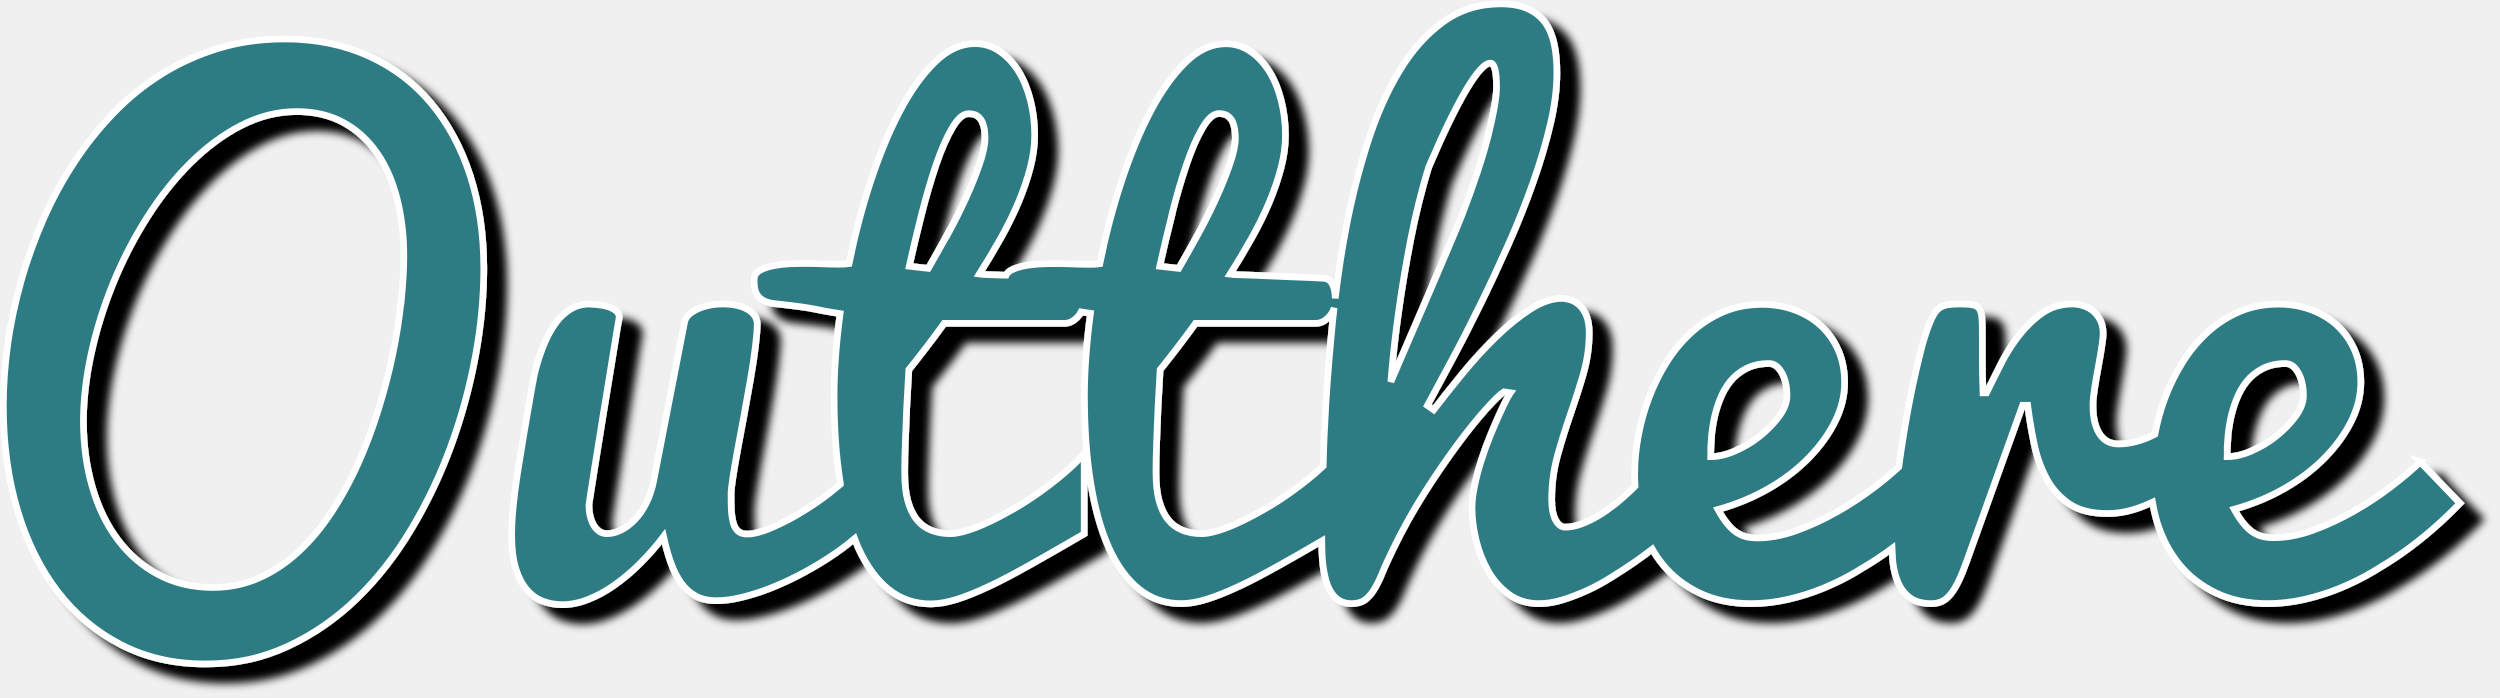
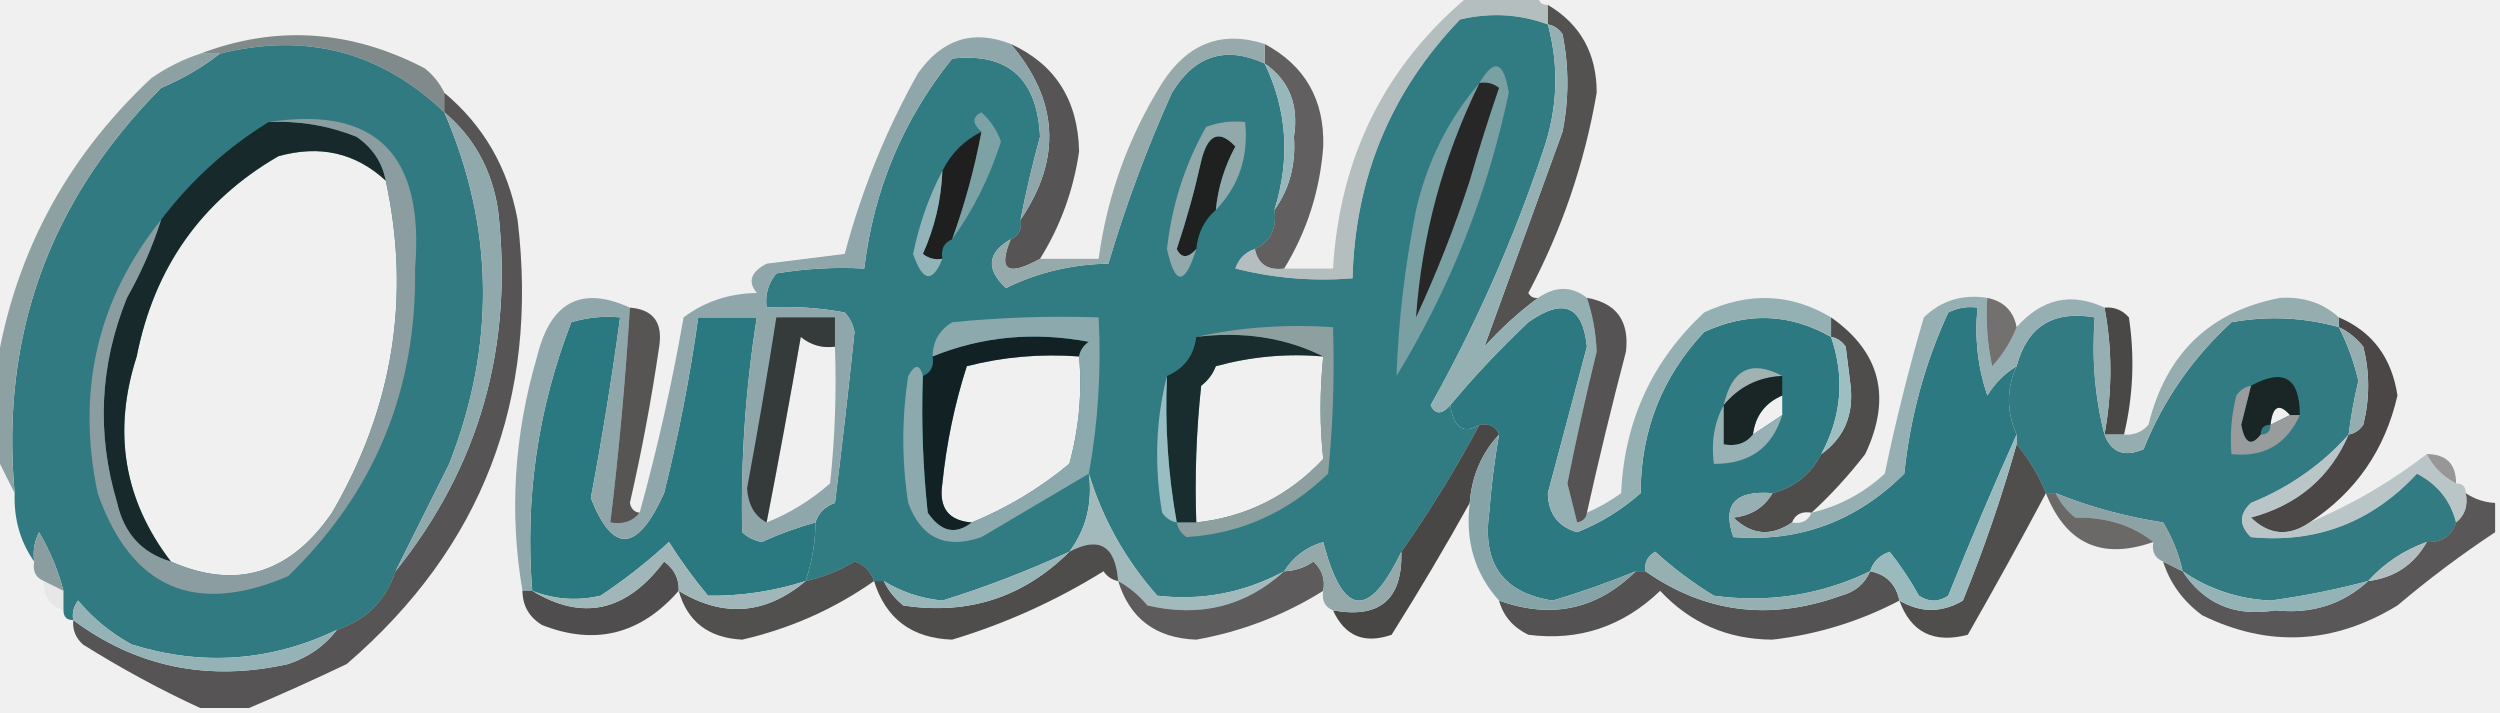
- <svg xmlns="http://www.w3.org/2000/svg" id="Laag_1" data-name="Laag 1" viewBox="0 0 187.33 52.24">
-   <defs>
-     <style>
-       .cls-1 {
-         fill: none;
-       }
- 
-       .cls-2 {
-         filter: url(#drop-shadow-8);
-       }
- 
-       .cls-2, .cls-3 {
-         fill: #2f7b83;
-         stroke: #fff;
-         stroke-width: .5px;
-       }
- 
-       .cls-3 {
-         filter: url(#drop-shadow-7);
-         stroke-miterlimit: 10;
-       }
-     </style>
-     <filter id="drop-shadow-7" filterUnits="userSpaceOnUse">
-       <feOffset dx="1.5" dy="1.2" />
-       <feGaussianBlur result="blur" stdDeviation=".3" />
-       <feFlood flood-color="#000" flood-opacity="1" />
-       <feComposite in2="blur" operator="in" />
-       <feComposite in="SourceGraphic" />
-     </filter>
-     <filter id="drop-shadow-8" filterUnits="userSpaceOnUse">
-       <feOffset dx="1.5" dy="1.2" />
-       <feGaussianBlur result="blur-2" stdDeviation=".3" />
-       <feFlood flood-color="#000" flood-opacity="1" />
-       <feComposite in2="blur-2" operator="in" />
-       <feComposite in="SourceGraphic" />
-     </filter>
-   </defs>
-   <path class="cls-1" d="m170.56,32.69c.57-.45,1.05-.95,1.44-1.48s.59-1.05.59-1.55c0-.7-.13-1.28-.39-1.73s-.57-.68-.95-.68c-.67,0-1.25.12-1.72.38s-.88.57-1.2.97-.58.85-.77,1.36-.34,1.02-.45,1.54-.17,1.02-.2,1.5-.05.9-.05,1.24c.56,0,1.18-.14,1.84-.43s1.28-.66,1.85-1.11Z" />
-   <path class="cls-3" d="m32.3,7.73c-1.27-1.52-2.84-2.7-4.69-3.54s-3.95-1.27-6.29-1.27c-1.75,0-3.39.23-4.91.69s-2.95,1.1-4.27,1.92-2.53,1.8-3.62,2.93-2.08,2.37-2.96,3.71-1.66,2.77-2.32,4.28-1.22,3.05-1.66,4.62-.78,3.14-1,4.72-.33,3.12-.33,4.62c0,2.83.35,5.43,1.05,7.79s1.71,4.41,3.02,6.12,2.9,3.04,4.77,4,3.96,1.43,6.29,1.43,4.28-.44,6.18-1.32,3.62-2.07,5.17-3.57,2.91-3.24,4.1-5.23,2.18-4.07,2.98-6.27,1.4-4.43,1.82-6.7.62-4.46.62-6.55c0-2.53-.34-4.85-1.02-6.95s-1.66-3.91-2.93-5.43Zm-2.25,14.89c-.13,1.26-.34,2.57-.62,3.93s-.64,2.73-1.07,4.12-.93,2.73-1.51,4.03-1.24,2.51-1.98,3.64-1.56,2.12-2.46,2.96-1.89,1.51-2.96,1.99-2.24.73-3.49.73c-1.52,0-2.87-.32-4.07-.95s-2.21-1.5-3.05-2.61-1.48-2.43-1.92-3.95-.67-3.17-.67-4.93c0-1.62.2-3.33.59-5.11s.94-3.53,1.64-5.25,1.55-3.36,2.53-4.91,2.07-2.92,3.26-4.1,2.45-2.12,3.8-2.81,2.73-1.04,4.17-1.04c1.34,0,2.52.28,3.53.84s1.84,1.33,2.51,2.31,1.16,2.12,1.49,3.45.49,2.73.49,4.23c0,1.03-.07,2.18-.2,3.43Z" />
-   <path class="cls-2" d="m181.38,34.59c-.61.59-1.35,1.22-2.23,1.89s-1.8,1.28-2.79,1.84-2,1.03-3.04,1.41-2.03.56-2.96.56c-.3,0-.57-.03-.83-.09s-.5-.17-.74-.33-.46-.38-.69-.66-.46-.63-.69-1.05c1.36-.38,2.62-.9,3.79-1.57s2.17-1.44,3.01-2.3,1.5-1.77,1.98-2.74.71-1.94.71-2.91c0-.89-.16-1.7-.47-2.41s-.75-1.33-1.3-1.84-1.21-.9-1.96-1.18-1.56-.42-2.44-.42c-1.08,0-2.06.19-2.94.57s-1.68.9-2.39,1.55-1.33,1.4-1.86,2.25-.97,1.75-1.32,2.68c-.33.88-.57,1.78-.75,2.7-.18.09-.36.18-.55.26-.75.31-1.48.47-2.18.47-.25,0-.49-.05-.71-.14s-.43-.25-.61-.48-.32-.53-.43-.9-.16-.84-.16-1.41c0-.33.04-.74.12-1.23s.16-1,.26-1.52.18-1.02.26-1.5.12-.85.12-1.11c0-.34-.06-.65-.19-.93s-.29-.5-.5-.69-.46-.33-.74-.43-.57-.15-.87-.15c-.86,0-1.62.23-2.27.69s-1.24,1.03-1.76,1.7-.97,1.39-1.36,2.17-.74,1.47-1.05,2.1h-.26c-.03-.8-.05-1.61-.05-2.43v-2.1c0-.48-.01-.87-.04-1.15s-.09-.5-.2-.64-.28-.24-.5-.28-.54-.06-.95-.06c-.36,0-.66.02-.9.06s-.45.12-.61.23-.31.28-.43.48-.25.48-.38.82c-.2.52-.41,1.17-.61,1.97s-.41,1.67-.61,2.62-.39,1.96-.57,3.01c-.17,1.02-.33,2.03-.46,3.02-.53.48-1.11.98-1.81,1.51-.88.66-1.8,1.28-2.79,1.84s-2,1.03-3.04,1.41-2.03.56-2.96.56c-.3,0-.57-.03-.83-.09s-.5-.17-.74-.33-.46-.38-.69-.66-.46-.63-.69-1.05c1.36-.38,2.62-.9,3.79-1.57s2.17-1.44,3.01-2.3,1.5-1.77,1.98-2.74.71-1.94.71-2.91c0-.89-.16-1.7-.47-2.41s-.75-1.33-1.3-1.84-1.21-.9-1.96-1.18-1.56-.42-2.44-.42c-1.08,0-2.06.19-2.94.57s-1.68.9-2.39,1.55-1.33,1.4-1.86,2.25-.97,1.75-1.32,2.68-.61,1.89-.79,2.87-.26,1.9-.26,2.78c0,.31.01.61.03.91-.13.12-.25.26-.38.38-.36.34-.74.68-1.15,1s-.82.61-1.24.86-.84.45-1.27.61-.82.23-1.2.23c-.3,0-.54-.19-.73-.56s-.28-.88-.28-1.5c0-1.14.14-2.23.43-3.28s.61-2.07.96-3.08.68-2.02.97-3.02.45-2.04.45-3.11c0-.53-.07-.96-.21-1.3s-.32-.6-.53-.79-.43-.32-.67-.39-.45-.11-.63-.11c-.75,0-1.55.28-2.4.83s-1.71,1.25-2.57,2.09-1.69,1.74-2.48,2.71-1.52,1.88-2.16,2.72l-.47-.33c.53-.98,1.14-2.12,1.84-3.42s1.4-2.68,2.12-4.14,1.42-2.97,2.11-4.52,1.3-3.09,1.84-4.61.97-2.98,1.3-4.38.49-2.69.49-3.84c0-.78-.06-1.49-.19-2.12s-.35-1.18-.67-1.63-.75-.8-1.29-1.05-1.23-.38-2.07-.38c-1.62,0-3.06.45-4.31,1.36s-2.34,2.13-3.27,3.67-1.72,3.32-2.37,5.34-1.19,4.15-1.62,6.38c-.34,1.75-.6,3.53-.82,5.32,0-.41-.07-.76-.2-1.04-.14-.3-.37-.45-.68-.47-.27-.02-.6-.03-1.01-.05s-.84-.03-1.31-.05-.95-.04-1.45-.06-.96-.04-1.39-.06-.81-.03-1.14-.04-.56-.02-.7-.04c.56-.89,1.1-1.79,1.61-2.7s.95-1.8,1.32-2.68.67-1.75.89-2.6.33-1.66.33-2.43c0-.91-.11-1.78-.32-2.61s-.51-1.57-.9-2.19-.86-1.12-1.42-1.5-1.17-.56-1.84-.56c-1.05,0-2.05.46-3,1.39s-1.83,2.16-2.64,3.7-1.53,3.3-2.18,5.27-1.18,4.02-1.61,6.13c-.16.03-.44.04-.86.04s-.88-.02-1.41-.04-1.07-.02-1.64-.01-1.09.05-1.57.13-.87.2-1.17.36c-.18.1-.3.22-.37.37-.05,0-.11,0-.17,0-.43-.02-.81-.03-1.14-.04s-.56-.02-.7-.04c.56-.89,1.1-1.79,1.61-2.7s.95-1.8,1.32-2.68.67-1.75.89-2.6.33-1.66.33-2.43c0-.91-.11-1.78-.32-2.61s-.51-1.57-.9-2.19-.86-1.12-1.42-1.5-1.17-.56-1.84-.56c-1.05,0-2.05.46-3,1.39s-1.83,2.16-2.64,3.7-1.53,3.3-2.18,5.27-1.18,4.02-1.61,6.13c-.16.03-.44.04-.86.04s-.88-.02-1.41-.04-1.07-.02-1.64-.01-1.09.05-1.57.13-.87.2-1.17.36-.46.4-.46.71c0,.14,0,.31.02.5s.07.38.16.56.24.34.45.47.49.22.87.27c.84.09,1.49.17,1.93.23s.81.12,1.1.18.56.11.82.16.62.11,1.09.18c-.14,1.05-.25,2.1-.33,3.16s-.12,2.06-.12,3c0,2.41.15,4.57.46,6.49,0,.04.02.08.02.13-.25.21-.52.43-.8.65-.52.41-1.07.79-1.65,1.16s-1.14.7-1.7.98-1.08.52-1.57.69-.91.26-1.25.26c-.31,0-.55-.07-.71-.22s-.29-.36-.36-.63-.12-.59-.14-.96-.02-.77-.02-1.21c0-.23.05-.65.14-1.25s.21-1.3.36-2.1.31-1.66.48-2.58.33-1.82.48-2.68.27-1.66.36-2.39.14-1.3.14-1.72-.23-.8-.7-1.08-1.1-.42-1.9-.42c-.7,0-1.33.13-1.89.39s-.87.57-.95.95l-2.32,11.91c-.12.62-.31,1.18-.56,1.68s-.54.91-.86,1.24-.66.59-1.02.77-.71.27-1.05.27c-.23,0-.44-.06-.61-.19s-.31-.29-.42-.49-.19-.43-.25-.69-.08-.53-.08-.81c0-.02.04-.26.11-.73s.17-1.09.29-1.85.27-1.64.42-2.61.32-1.98.49-3.01.34-2.05.5-3.07.32-1.94.46-2.77c0-.27-.18-.49-.54-.67s-.95-.29-1.78-.32c-.5.02-.95.15-1.35.4s-.75.57-1.04.96-.55.83-.77,1.31-.4.96-.55,1.43-.27.9-.35,1.3-.14.71-.18.95c-.42,2.39-.78,4.52-1.07,6.38s-.43,3.39-.43,4.59c0,.98.1,1.81.3,2.47s.48,1.2.83,1.61.75.7,1.21.87.94.26,1.45.26c.62,0,1.27-.13,1.93-.39s1.32-.61,1.97-1.07,1.29-.99,1.91-1.61,1.22-1.29,1.78-2.03c.16.72.34,1.37.55,1.96s.47,1.09.77,1.51.67.75,1.09.98.93.35,1.52.35,1.23-.08,1.92-.25,1.38-.38,2.09-.66,1.4-.59,2.1-.95,1.35-.73,1.97-1.12,1.18-.78,1.69-1.17c.22-.17.43-.34.62-.5.09.24.18.48.28.7.61,1.35,1.37,2.39,2.27,3.11s1.95,1.08,3.14,1.08c.58,0,1.22-.11,1.93-.33s1.52-.55,2.44-.98,1.96-.98,3.13-1.64,2.51-1.42,4.01-2.3v-6c-.47.52-.99,1.02-1.57,1.51s-1.18.96-1.82,1.41-1.27.86-1.92,1.23-1.27.7-1.85.97-1.12.49-1.62.64-.9.23-1.23.23c-.53,0-1.01-.08-1.44-.25s-.79-.43-1.09-.8-.52-.84-.68-1.42-.23-1.29-.23-2.13c0-.33,0-.69.01-1.08s.02-.8.04-1.22.03-.85.05-1.28.03-.85.05-1.25c.05-.94.1-1.89.16-2.86.39-.48.82-1.03,1.28-1.63s.92-1.21,1.37-1.84h9c.38,0,.72-.17,1.03-.52.09-.1.17-.22.23-.34.2.03.43.07.7.11-.14,1.05-.25,2.1-.33,3.16s-.12,2.06-.12,3c0,2.41.15,4.57.46,6.49s.76,3.56,1.37,4.91,1.37,2.39,2.27,3.11,1.95,1.08,3.14,1.08c.58,0,1.22-.11,1.93-.33s1.52-.55,2.44-.98,1.96-.98,3.13-1.64c.91-.51,1.93-1.09,3.04-1.74,0,.47.02.93.05,1.38.05.62.15,1.18.3,1.68s.38.89.68,1.18.7.45,1.22.45c.39,0,.71-.09.96-.26s.48-.43.69-.76.43-.77.64-1.29.5-1.14.84-1.84c.69-1.42,1.46-2.8,2.31-4.14s1.68-2.54,2.47-3.61,1.51-1.96,2.14-2.66,1.08-1.14,1.35-1.31l.49.07s-.15.22-.3.52-.34.68-.55,1.15-.44,1-.68,1.59-.46,1.2-.66,1.83-.36,1.25-.49,1.86-.2,1.18-.2,1.68c0,.75.1,1.55.3,2.39s.51,1.62.91,2.33.93,1.3,1.56,1.76,1.38.69,2.24.69c.56,0,1.15-.09,1.77-.28s1.23-.43,1.85-.71,1.23-.62,1.84-1,1.18-.75,1.7-1.11c.49-.34.93-.67,1.34-.98.23.4.49.79.78,1.14.73.9,1.65,1.61,2.75,2.14s2.39.8,3.86.8c.94,0,1.86-.11,2.78-.32s1.8-.49,2.65-.84,1.66-.75,2.44-1.21,1.5-.91,2.17-1.38c.18-.13.36-.27.54-.4.02.36.02.72.06,1.07.07.59.21,1.11.42,1.57s.51.83.9,1.1.91.41,1.55.41c.28,0,.54-.05.77-.15s.45-.28.66-.53.4-.57.6-.97.4-.9.62-1.51l4.2-11.7h.38c.12.98.29,1.96.49,2.92s.52,1.83.94,2.6.99,1.4,1.71,1.88,1.66.71,2.84.71c.66,0,1.3-.1,1.93-.29.5-.15.97-.34,1.44-.56.09.52.21,1.04.36,1.54.37,1.18.92,2.22,1.65,3.12s1.65,1.61,2.75,2.14,2.39.8,3.86.8c.94,0,1.86-.11,2.78-.32s1.8-.49,2.65-.84,1.66-.75,2.44-1.21,1.5-.91,2.17-1.38c1.55-1.09,3.01-2.35,4.38-3.77l-3.02-3.14Zm-110.36-17.07c-.51.93-1,1.79-1.46,2.59-.25-.03-.49-.06-.73-.08s-.47-.05-.7-.08c.28-1.27.59-2.57.93-3.91s.7-2.57,1.08-3.69.78-2.04,1.2-2.75.82-1.08,1.23-1.08c.3,0,.53.06.69.19s.29.28.36.47.13.39.15.6.04.4.04.57c0,.5-.13,1.14-.4,1.92s-.6,1.62-1.01,2.52-.86,1.81-1.37,2.74Zm16.8-1.49c.34-1.34.7-2.57,1.08-3.69s.78-2.04,1.2-2.75.82-1.08,1.23-1.08c.3,0,.53.06.69.19s.29.28.36.47.13.39.15.6.04.4.04.57c0,.5-.13,1.14-.4,1.92s-.6,1.62-1.01,2.52-.86,1.81-1.37,2.74-1,1.79-1.46,2.59c-.25-.03-.49-.06-.73-.08s-.47-.05-.7-.08c.28-1.27.59-2.57.93-3.91Zm8.86,20.89c-.63.45-1.27.86-1.92,1.23s-1.27.7-1.85.97-1.12.49-1.62.64-.9.23-1.23.23c-.53,0-1.01-.08-1.44-.25s-.79-.43-1.09-.8-.52-.84-.68-1.42-.23-1.29-.23-2.13c0-.33,0-.69.01-1.08s.02-.8.04-1.22.03-.85.05-1.28.03-.85.05-1.25c.05-.94.1-1.89.16-2.86.39-.48.82-1.03,1.28-1.63s.92-1.21,1.37-1.84h9c.38,0,.72-.17,1.03-.52.17-.18.29-.4.36-.64-.02.22-.06.44-.08.67-.23,2.28-.41,4.45-.54,6.52-.1,1.68-.17,3.22-.2,4.66-.21.19-.42.39-.64.58-.58.49-1.18.96-1.82,1.41Zm8.92-11.52c-.5,1.16-.96,2.23-1.38,3.21.14-1.78.34-3.6.61-5.46.11-.8.24-1.64.39-2.52s.31-1.78.49-2.7.38-1.83.61-2.75.47-1.81.74-2.67c1.08-2.53,2.02-4.46,2.81-5.79s1.4-1.99,1.8-1.99c.31,0,.47.59.47,1.78,0,.78-.21,1.99-.62,3.63s-1.08,3.66-2,6.05c-.28.7-.64,1.56-1.07,2.57s-.89,2.08-1.37,3.21-.98,2.28-1.48,3.43Zm22.62,7.59c.03-.48.1-.98.2-1.5s.25-1.03.45-1.54.45-.96.77-1.36.72-.72,1.2-.97,1.05-.38,1.72-.38c.38,0,.69.23.95.68s.39,1.03.39,1.73c0,.5-.2,1.02-.59,1.55s-.87,1.02-1.44,1.48-1.19.82-1.85,1.11-1.28.43-1.84.43c0-.34.02-.76.05-1.24Zm38.7,0c.03-.48.1-.98.2-1.5s.25-1.03.45-1.54.45-.96.77-1.36.72-.72,1.2-.97,1.05-.38,1.72-.38c.38,0,.69.23.95.68s.39,1.03.39,1.73c0,.5-.2,1.02-.59,1.55s-.87,1.02-1.44,1.48-1.19.82-1.85,1.11-1.28.43-1.84.43c0-.34.02-.76.05-1.24Z" />
+ <svg xmlns="http://www.w3.org/2000/svg" version="1.1" width="256px" height="73px" style="shape-rendering:geometricPrecision; text-rendering:geometricPrecision; image-rendering:optimizeQuality; fill-rule:evenodd; clip-rule:evenodd">
+   <g>
+     <path style="opacity:1" fill="#317b83" d="M 158.5,2.5 C 159.672,6.838 159.505,11.171 158,15.5C 154.974,24.55 151.14,33.217 146.5,41.5C 146.97,42.463 147.637,42.463 148.5,41.5C 148.877,43.824 149.877,44.491 151.5,43.5C 149.081,48.009 146.414,52.342 143.5,56.5C 140.146,63.486 137.479,63.153 135.5,55.5C 133.739,56.035 132.406,57.035 131.5,58.5C 127.417,60.696 123.084,61.529 118.5,61C 115.223,57.272 112.89,53.105 111.5,48.5C 111.893,51.513 111.226,54.18 109.5,56.5C 105.278,58.444 100.945,60.11 96.5,61.5C 94.307,61.281 92.307,60.615 90.5,59.5C 90.167,59.5 89.833,59.5 89.5,59.5C 89.189,58.522 88.522,57.855 87.5,57.5C 85.925,58.456 84.258,59.123 82.5,59.5C 83.179,57.412 83.512,55.412 83.5,53.5C 83.811,52.522 84.478,51.855 85.5,51.5C 86.229,45.66 86.896,39.826 87.5,34C 87.355,33.228 87.022,32.561 86.5,32C 83.854,31.503 81.187,31.336 78.5,31.5C 78.33,30.178 78.663,29.011 79.5,28C 82.482,27.502 85.482,27.335 88.5,27.5C 89.461,19.442 92.461,12.275 97.5,6C 103.206,5.362 106.206,8.029 106.5,14C 105.725,16.822 105.058,19.656 104.5,22.5C 104.672,23.492 104.338,24.158 103.5,24.5C 101.102,25.882 100.935,27.549 103,29.5C 106.267,27.899 109.767,27.066 113.5,27C 115.265,21.04 117.432,15.207 120,9.5C 122.342,5.67 125.508,4.67 129.5,6.5C 131.806,11.281 132.139,16.282 130.5,21.5C 130.771,23.38 130.104,24.713 128.5,25.5C 127.522,25.811 126.855,26.478 126.5,27.5C 130.445,28.491 134.445,28.824 138.5,28.5C 138.763,18.202 142.429,9.369 149.5,2C 152.592,1.264 155.592,1.431 158.5,2.5 Z M 110.5,36.5 C 110.823,40.226 110.489,43.893 109.5,47.5C 106.438,50.028 103.104,52.028 99.5,53.5C 97.11,53.315 96.11,51.982 96.5,49.5C 96.919,45.389 97.752,41.389 99,37.5C 102.73,36.54 106.563,36.206 110.5,36.5 Z M 135.5,36.5 C 135.132,40.122 135.132,43.622 135.5,47C 131.954,50.773 127.62,52.94 122.5,53.5C 122.334,48.822 122.501,44.155 123,39.5C 123.692,38.975 124.192,38.308 124.5,37.5C 128.107,36.511 131.774,36.177 135.5,36.5 Z" />
+   </g>
+   <g>
+     <path style="opacity:0.693" fill="#100c0b" d="M 158.5,0.5 C 161.84,2.482 163.507,5.482 163.5,9.5C 162.258,16.726 159.925,23.56 156.5,30C 156.728,30.399 157.062,30.565 157.5,30.5C 155.563,31.931 153.73,33.598 152,35.5C 154.629,28.289 157.296,20.956 160,13.5C 160.667,10.167 160.667,6.833 160,3.5C 159.617,2.944 159.117,2.611 158.5,2.5C 158.5,1.833 158.5,1.167 158.5,0.5 Z" />
+   </g>
+   <g>
+     <path style="opacity:0.984" fill="#7f8889" d="M 45.5,9.5 C 45.5,10.167 45.5,10.833 45.5,11.5C 38.983,5.287 31.316,3.287 22.5,5.5C 21.833,5.5 21.167,5.5 20.5,5.5C 28.26,2.544 35.926,3.044 43.5,7C 44.38,7.708 45.047,8.542 45.5,9.5 Z" />
+   </g>
+   <g>
+     <path style="opacity:1" fill="#317a82" d="M 45.5,11.5 C 50.605,23.304 50.771,35.304 46,47.5C 44.14,51.22 42.307,54.886 40.5,58.5C 39.5,61.5 37.5,63.5 34.5,64.5C 27.71,67.738 20.71,68.238 13.5,66C 11.391,64.859 9.558,63.359 8,61.5C 7.536,62.094 7.369,62.761 7.5,63.5C 6.833,63.5 6.5,63.167 6.5,62.5C 6.5,61.833 6.5,61.167 6.5,60.5C 5.955,58.407 5.122,56.407 4,54.5C 3.517,55.448 3.351,56.448 3.5,57.5C 2.076,55.486 1.41,53.152 1.5,50.5C 0.044,34.37 5.044,20.536 16.5,9C 18.727,8.059 20.727,6.892 22.5,5.5C 31.316,3.287 38.983,5.287 45.5,11.5 Z M 39.5,18.5 C 42.089,30.427 40.255,41.76 34,52.5C 29.681,58.773 24.181,60.439 17.5,57.5C 12.677,51.207 11.511,44.207 14,36.5C 15.797,27.392 20.631,20.558 28.5,16C 32.741,14.812 36.408,15.645 39.5,18.5 Z" />
+   </g>
+   <g>
+     <path style="opacity:0.668" fill="#0b0808" d="M 103.5,4.5 C 108.056,6.583 110.389,10.25 110.5,15.5C 109.926,19.477 108.592,23.144 106.5,26.5C 103.163,28.354 102.163,27.687 103.5,24.5C 104.338,24.158 104.672,23.492 104.5,22.5C 108.736,16.28 108.403,10.28 103.5,4.5 Z" />
+   </g>
+   <g>
+     <path style="opacity:0.654" fill="#161313" d="M 129.5,4.5 C 133.637,6.716 135.637,10.216 135.5,15C 135.164,19.521 133.83,23.688 131.5,27.5C 129.821,27.715 128.821,27.048 128.5,25.5C 130.104,24.713 130.771,23.38 130.5,21.5C 132.033,19.366 132.7,16.866 132.5,14C 133.012,10.737 132.012,8.237 129.5,6.5C 129.5,5.833 129.5,5.167 129.5,4.5 Z" />
+   </g>
+   <g>
+     <path style="opacity:0.643" fill="#93a2a4" d="M 150.5,-0.5 C 152.833,-0.5 155.167,-0.5 157.5,-0.5C 157.5,0.167 157.833,0.5 158.5,0.5C 158.5,1.167 158.5,1.833 158.5,2.5C 155.592,1.431 152.592,1.264 149.5,2C 142.429,9.369 138.763,18.202 138.5,28.5C 134.445,28.824 130.445,28.491 126.5,27.5C 126.855,26.478 127.522,25.811 128.5,25.5C 128.821,27.048 129.821,27.715 131.5,27.5C 133.167,27.5 134.833,27.5 136.5,27.5C 137.2,15.998 141.867,6.664 150.5,-0.5 Z" />
+   </g>
+   <g>
+     <path style="opacity:1" fill="#8da1a3" d="M 20.5,5.5 C 21.167,5.5 21.833,5.5 22.5,5.5C 20.727,6.892 18.727,8.059 16.5,9C 5.044,20.536 0.044,34.37 1.5,50.5C 0.833,49.167 0.167,47.833 -0.5,46.5C -0.5,43.833 -0.5,41.167 -0.5,38.5C 1.24,26.522 6.573,16.356 15.5,8C 17.078,6.905 18.745,6.072 20.5,5.5 Z" />
+   </g>
+   <g>
+     <path style="opacity:1" fill="#97b7bb" d="M 129.5,6.5 C 132.012,8.237 133.012,10.737 132.5,14C 132.7,16.866 132.033,19.366 130.5,21.5C 132.139,16.282 131.806,11.281 129.5,6.5 Z" />
+   </g>
+   <g>
+     <path style="opacity:0.712" fill="#0c0807" d="M 27.5,12.5 C 30.607,12.351 33.607,12.851 36.5,14C 38.141,15.129 39.141,16.629 39.5,18.5C 36.408,15.645 32.741,14.812 28.5,16C 20.631,20.558 15.797,27.392 14,36.5C 11.511,44.207 12.677,51.207 17.5,57.5C 14.548,56.641 12.715,54.641 12,51.5C 9.877,44.393 10.21,37.393 13,30.5C 14.454,27.929 15.62,25.262 16.5,22.5C 19.558,18.475 23.224,15.142 27.5,12.5 Z" />
+   </g>
+   <g>
+     <path style="opacity:0.939" fill="#1e1918" d="M 100.5,13.5 C 99.8,17.237 98.8,20.904 97.5,24.5C 96.662,24.842 96.328,25.508 96.5,26.5C 95.761,26.631 95.094,26.464 94.5,26C 95.713,23.314 96.38,20.48 96.5,17.5C 97.393,15.703 98.726,14.37 100.5,13.5 Z" />
+   </g>
+   <g>
+     <path style="opacity:0.904" fill="#1c1716" d="M 124.5,21.5 C 123.326,22.514 122.66,23.847 122.5,25.5C 121.637,26.463 120.97,26.463 120.5,25.5C 121.488,22.55 122.321,19.55 123,16.5C 123.669,13.733 124.836,13.233 126.5,15C 125.391,17.047 124.724,19.213 124.5,21.5 Z" />
+   </g>
+   <g>
+     <path style="opacity:0.672" fill="#0c0909" d="M 45.5,9.5 C 49.52,12.863 52.02,17.196 53,22.5C 55.206,40.898 49.373,56.065 35.5,68C 32.107,69.62 28.773,71.12 25.5,72.5C 23.833,72.5 22.167,72.5 20.5,72.5C 16.434,70.631 12.434,68.464 8.5,66C 7.748,65.329 7.414,64.496 7.5,63.5C 13.986,68.32 21.32,69.82 29.5,68C 31.584,67.303 33.251,66.136 34.5,64.5C 37.5,63.5 39.5,61.5 40.5,58.5C 49.107,47.755 52.607,35.422 51,21.5C 50.371,17.393 48.538,14.06 45.5,11.5C 45.5,10.833 45.5,10.167 45.5,9.5 Z" />
+   </g>
+   <g>
+     <path style="opacity:0.749" fill="#96afb2" d="M 97.5,24.5 C 98.8,20.904 99.8,17.237 100.5,13.5C 99.537,12.636 99.537,11.97 100.5,11.5C 101.415,12.328 102.081,13.328 102.5,14.5C 101.314,18.205 99.648,21.538 97.5,24.5 Z" />
+   </g>
+   <g>
+     <path style="opacity:1" fill="#92b4b8" d="M 96.5,17.5 C 96.38,20.48 95.713,23.314 94.5,26C 95.094,26.464 95.761,26.631 96.5,26.5C 95.482,29.028 94.482,28.861 93.5,26C 94.134,22.922 95.134,20.089 96.5,17.5 Z" />
+   </g>
+   <g>
+     <path style="opacity:0.725" fill="#97adaf" d="M 151.5,8.5 C 152.992,5.926 153.992,6.26 154.5,9.5C 152.319,19.856 148.486,29.522 143,38.5C 143.199,32.857 143.866,27.19 145,21.5C 146.143,16.547 148.31,12.214 151.5,8.5 Z" />
+   </g>
+   <g>
+     <path style="opacity:0.831" fill="#140e0d" d="M 151.5,8.5 C 152.239,8.369 152.906,8.536 153.5,9C 152.421,12.15 151.421,15.316 150.5,18.5C 148.991,23.175 147.158,27.841 145,32.5C 145.599,24.106 147.766,16.106 151.5,8.5 Z" />
+   </g>
+   <g>
+     <path style="opacity:1" fill="#92a9ac" d="M 124.5,21.5 C 124.724,19.213 125.391,17.047 126.5,15C 124.836,13.233 123.669,13.733 123,16.5C 122.321,19.55 121.488,22.55 120.5,25.5C 120.97,26.463 121.637,26.463 122.5,25.5C 121.321,29.268 120.321,29.268 119.5,25.5C 119.989,21.039 121.322,16.873 123.5,13C 124.793,12.51 126.127,12.343 127.5,12.5C 127.868,16.044 126.868,19.044 124.5,21.5 Z" />
+   </g>
+   <g>
+     <path style="opacity:0.941" fill="#91a5a7" d="M 129.5,4.5 C 129.5,5.167 129.5,5.833 129.5,6.5C 125.508,4.67 122.342,5.67 120,9.5C 117.432,15.207 115.265,21.04 113.5,27C 109.767,27.066 106.267,27.899 103,29.5C 100.935,27.549 101.102,25.882 103.5,24.5C 102.163,27.687 103.163,28.354 106.5,26.5C 108.5,26.5 110.5,26.5 112.5,26.5C 113.372,20.051 115.539,14.051 119,8.5C 121.618,4.427 125.118,3.094 129.5,4.5 Z" />
+   </g>
+   <g>
+     <path style="opacity:0.71" fill="#050202" d="M 215.5,31.5 C 216.496,31.414 217.329,31.748 218,32.5C 218.607,36.537 218.44,40.537 217.5,44.5C 216.833,44.5 216.167,44.5 215.5,44.5C 216.304,40.089 216.304,35.755 215.5,31.5 Z" />
+   </g>
+   <g>
+     <path style="opacity:1" fill="#2d7981" d="M 187.5,34.5 C 188.921,38.641 188.588,42.641 186.5,46.5C 185.415,48.587 183.749,49.92 181.5,50.5C 177.657,50.191 176.324,51.691 177.5,55C 184.275,55.536 190.108,53.369 195,48.5C 195.599,42.711 197.099,37.211 199.5,32C 200.448,31.517 201.448,31.351 202.5,31.5C 202.183,34.572 202.516,37.572 203.5,40.5C 204.288,39.23 205.288,38.23 206.5,37.5C 205.454,39.785 205.454,42.118 206.5,44.5C 204.09,49.876 201.757,55.376 199.5,61C 198.5,61.667 197.5,61.667 196.5,61C 195.624,59.414 194.624,57.914 193.5,56.5C 192.478,56.855 191.811,57.522 191.5,58.5C 186.426,60.934 181.093,61.768 175.5,61C 173.359,59.692 171.359,58.192 169.5,56.5C 168.702,56.957 168.369,57.624 168.5,58.5C 168.167,58.5 167.833,58.5 167.5,58.5C 164.729,59.633 161.896,60.633 159,61.5C 153.932,60.723 151.765,57.723 152.5,52.5C 152.703,49.803 153.036,47.136 153.5,44.5C 153.158,43.662 152.492,43.328 151.5,43.5C 149.877,44.491 148.877,43.824 148.5,41.5C 150.962,38.536 153.629,35.703 156.5,33C 160.067,30.462 162.067,31.295 162.5,35.5C 161.169,40.494 159.836,45.494 158.5,50.5C 158.539,52.587 159.539,53.921 161.5,54.5C 163.879,53.558 166.046,52.225 168,50.5C 168.017,44.109 170.184,38.609 174.5,34C 178.944,31.932 183.277,32.099 187.5,34.5 Z M 182.5,40.5 C 182.5,41.167 182.5,41.833 182.5,42.5C 181.5,43.167 180.5,43.833 179.5,44.5C 179.738,42.596 180.738,41.262 182.5,40.5 Z" />
+   </g>
+   <g>
+     <path style="opacity:1" fill="#2a7880" d="M 83.5,53.5 C 83.512,55.412 83.179,57.412 82.5,59.5C 79.211,60.547 75.878,61.047 72.5,61C 71.044,59.255 69.711,57.422 68.5,55.5C 66.31,57.524 63.977,59.357 61.5,61C 59.115,61.556 56.782,61.39 54.5,60.5C 53.742,50.987 55.075,41.821 58.5,33C 60.134,32.507 61.801,32.34 63.5,32.5C 62.664,38.683 61.664,44.849 60.5,51C 62.763,56.741 65.263,56.574 68,50.5C 69.49,44.551 70.656,38.551 71.5,32.5C 73.5,32.5 75.5,32.5 77.5,32.5C 76.341,39.797 75.841,47.13 76,54.5C 76.561,55.022 77.228,55.355 78,55.5C 79.8,54.681 81.634,54.014 83.5,53.5 Z" />
+   </g>
+   <g>
+     <path style="opacity:0.734" fill="#151111" d="M 187.5,32.5 C 192.566,36.056 193.733,40.722 191,46.5C 189.301,48.696 187.467,50.696 185.5,52.5C 184.508,52.328 183.842,52.662 183.5,53.5C 181.365,54.966 179.365,54.8 177.5,53C 179.32,52.8 180.653,51.966 181.5,50.5C 183.749,49.92 185.415,48.587 186.5,46.5C 188.828,44.834 189.828,42.501 189.5,39.5C 189.333,38.167 189.167,36.833 189,35.5C 188.617,34.944 188.117,34.611 187.5,34.5C 187.5,33.833 187.5,33.167 187.5,32.5 Z" />
+   </g>
+   <g>
+     <path style="opacity:1" fill="#337b83" d="M 215.5,44.5 C 216.204,46.344 217.537,46.844 219.5,46C 221.502,41.004 224.502,36.67 228.5,33C 232.221,32.322 235.888,32.489 239.5,33.5C 240.379,35.228 241.046,37.061 241.5,39C 241.057,40.825 240.723,42.658 240.5,44.5C 237.738,47.587 234.405,49.92 230.5,51.5C 229.269,52.651 229.269,53.817 230.5,55C 237.191,55.66 242.857,53.493 247.5,48.5C 249.611,49.605 250.945,51.271 251.5,53.5C 251.027,54.906 250.027,55.573 248.5,55.5C 246.147,56.34 244.147,57.674 242.5,59.5C 239.22,60.369 235.887,61.036 232.5,61.5C 229.174,61.33 226.174,60.33 223.5,58.5C 223.123,56.742 222.456,55.075 221.5,53.5C 217.637,52.904 213.97,51.904 210.5,50.5C 210.167,50.5 209.833,50.5 209.5,50.5C 208.737,48.632 207.737,46.965 206.5,45.5C 206.5,45.167 206.5,44.833 206.5,44.5C 205.454,42.118 205.454,39.785 206.5,37.5C 207.587,33.427 210.254,31.761 214.5,32.5C 214.183,36.702 214.517,40.702 215.5,44.5 Z M 234.5,42.5 C 233.833,42.833 233.167,43.167 232.5,43.5C 232.711,41.576 233.377,41.243 234.5,42.5 Z" />
+   </g>
+   <g>
+     <path style="opacity:1" fill="#90a9ac" d="M 45.5,11.5 C 48.538,14.06 50.371,17.393 51,21.5C 52.607,35.422 49.107,47.755 40.5,58.5C 42.307,54.886 44.14,51.22 46,47.5C 50.771,35.304 50.605,23.304 45.5,11.5 Z" />
+   </g>
+   <g>
+     <path style="opacity:1" fill="#8fa7aa" d="M 103.5,4.5 C 108.403,10.28 108.736,16.28 104.5,22.5C 105.058,19.656 105.725,16.822 106.5,14C 106.206,8.029 103.206,5.362 97.5,6C 92.461,12.275 89.461,19.442 88.5,27.5C 85.482,27.335 82.482,27.502 79.5,28C 78.663,29.011 78.33,30.178 78.5,31.5C 81.187,31.336 83.854,31.503 86.5,32C 87.022,32.561 87.355,33.228 87.5,34C 86.896,39.826 86.229,45.66 85.5,51.5C 84.478,51.855 83.811,52.522 83.5,53.5C 81.634,54.014 79.8,54.681 78,55.5C 77.228,55.355 76.561,55.022 76,54.5C 75.841,47.13 76.341,39.797 77.5,32.5C 75.5,32.5 73.5,32.5 71.5,32.5C 70.656,38.551 69.49,44.551 68,50.5C 65.263,56.574 62.763,56.741 60.5,51C 61.664,44.849 62.664,38.683 63.5,32.5C 61.801,32.34 60.134,32.507 58.5,33C 55.075,41.821 53.742,50.987 54.5,60.5C 54.167,60.5 53.833,60.5 53.5,60.5C 52.138,52.551 52.638,44.551 55,36.5C 56.37,30.902 59.537,29.235 64.5,31.5C 64.052,38.855 63.385,46.188 62.5,53.5C 63.791,53.737 64.791,53.404 65.5,52.5C 67.312,45.945 68.812,39.278 70,32.5C 72.166,30.879 74.666,30.045 77.5,30C 76.542,28.852 76.875,27.852 78.5,27C 81.167,26.667 83.833,26.333 86.5,26C 88.21,19.541 90.71,13.374 94,7.5C 96.49,3.99 99.656,2.99 103.5,4.5 Z M 85.5,35.5 C 85.666,40.178 85.499,44.845 85,49.5C 83.028,51.232 80.861,52.565 78.5,53.5C 79.721,47.223 80.888,40.89 82,34.5C 83.011,35.337 84.178,35.67 85.5,35.5 Z" />
+   </g>
+   <g>
+     <path style="opacity:0.697" fill="#0e0b0a" d="M 85.5,35.5 C 84.178,35.67 83.011,35.337 82,34.5C 80.888,40.89 79.721,47.223 78.5,53.5C 77.275,52.848 76.608,51.681 76.5,50C 77.585,44.166 78.585,38.333 79.5,32.5C 81.5,32.5 83.5,32.5 85.5,32.5C 85.5,33.5 85.5,34.5 85.5,35.5 Z" />
+   </g>
+   <g>
+     <path style="opacity:0.672" fill="#0d0a09" d="M 64.5,31.5 C 66.89,31.685 67.89,33.018 67.5,35.5C 66.713,40.888 65.713,46.221 64.5,51.5C 64.624,52.107 64.957,52.44 65.5,52.5C 64.791,53.404 63.791,53.737 62.5,53.5C 63.385,46.188 64.052,38.855 64.5,31.5 Z" />
+   </g>
+   <g>
+     <path style="opacity:0.763" fill="#080606" d="M 110.5,36.5 C 106.563,36.206 102.73,36.54 99,37.5C 97.752,41.389 96.919,45.389 96.5,49.5C 96.11,51.982 97.11,53.315 99.5,53.5C 97.847,54.799 96.347,54.466 95,52.5C 94.501,47.845 94.334,43.178 94.5,38.5C 95.338,38.158 95.672,37.492 95.5,36.5C 100.552,34.446 105.886,33.946 111.5,35C 110.944,35.383 110.611,35.883 110.5,36.5 Z" />
+   </g>
+   <g>
+     <path style="opacity:0.73" fill="#12100f" d="M 122.5,34.5 C 127.294,33.903 131.627,34.57 135.5,36.5C 131.774,36.177 128.107,36.511 124.5,37.5C 124.192,38.308 123.692,38.975 123,39.5C 122.501,44.155 122.334,48.822 122.5,53.5C 121.833,53.5 121.167,53.5 120.5,53.5C 119.608,48.562 119.274,43.562 119.5,38.5C 121.262,37.738 122.262,36.404 122.5,34.5 Z" />
+   </g>
+   <g>
+     <path style="opacity:0.724" fill="#0b0706" d="M 239.5,33.5 C 239.5,33.167 239.5,32.833 239.5,32.5C 242.913,33.946 244.913,36.613 245.5,40.5C 244.217,46.079 241.217,50.412 236.5,53.5C 234.365,54.966 232.365,54.8 230.5,53C 235.273,51.718 238.606,48.884 240.5,44.5C 241.117,44.389 241.617,44.056 242,43.5C 242.667,40.833 242.667,38.167 242,35.5C 241.292,34.62 240.458,33.953 239.5,33.5 Z" />
+   </g>
+   <g>
+     <path style="opacity:1" fill="#96afb2" d="M 203.5,30.5 C 203.337,32.857 203.503,35.19 204,37.5C 205.095,36.307 205.928,34.973 206.5,33.5C 209.099,30.571 212.099,29.904 215.5,31.5C 216.304,35.755 216.304,40.089 215.5,44.5C 214.517,40.702 214.183,36.702 214.5,32.5C 210.254,31.761 207.587,33.427 206.5,37.5C 205.288,38.23 204.288,39.23 203.5,40.5C 202.516,37.572 202.183,34.572 202.5,31.5C 201.448,31.351 200.448,31.517 199.5,32C 197.099,37.211 195.599,42.711 195,48.5C 190.108,53.369 184.275,55.536 177.5,55C 176.324,51.691 177.657,50.191 181.5,50.5C 180.653,51.966 179.32,52.8 177.5,53C 179.365,54.8 181.365,54.966 183.5,53.5C 184.492,53.672 185.158,53.338 185.5,52.5C 188.342,51.828 190.842,50.494 193,48.5C 194.12,43.118 195.453,37.784 197,32.5C 198.789,30.771 200.956,30.104 203.5,30.5 Z" />
+   </g>
+   <g>
+     <path style="opacity:0.598" fill="#1f1b1a" d="M 203.5,30.5 C 205.19,30.856 206.19,31.856 206.5,33.5C 205.928,34.973 205.095,36.307 204,37.5C 203.503,35.19 203.337,32.857 203.5,30.5 Z" />
+   </g>
+   <g>
+     <path style="opacity:1" fill="#a2b2b3" d="M 182.5,38.5 C 180.053,38.615 178.053,39.615 176.5,41.5C 177.336,37.809 179.336,36.809 182.5,38.5 Z" />
+   </g>
+   <g>
+     <path style="opacity:1" fill="#8caaad" d="M 111.5,48.5 C 107.889,50.644 104.222,52.81 100.5,55C 96.834,56.271 94.334,55.104 93,51.5C 92.333,47.167 92.333,42.833 93,38.5C 93.69,37.262 94.19,37.262 94.5,38.5C 94.334,43.178 94.501,47.845 95,52.5C 96.347,54.466 97.847,54.799 99.5,53.5C 103.104,52.028 106.438,50.028 109.5,47.5C 110.489,43.893 110.823,40.226 110.5,36.5C 110.611,35.883 110.944,35.383 111.5,35C 105.886,33.946 100.552,34.446 95.5,36.5C 95.511,34.983 96.177,33.816 97.5,33C 102.489,32.501 107.489,32.334 112.5,32.5C 112.782,37.926 112.449,43.26 111.5,48.5 Z" />
+   </g>
+   <g>
+     <path style="opacity:0.815" fill="#161211" d="M 182.5,38.5 C 182.5,39.167 182.5,39.833 182.5,40.5C 180.738,41.262 179.738,42.596 179.5,44.5C 178.791,45.404 177.791,45.737 176.5,45.5C 176.5,44.167 176.5,42.833 176.5,41.5C 178.053,39.615 180.053,38.615 182.5,38.5 Z" />
+   </g>
+   <g>
+     <path style="opacity:1" fill="#9ebfc2" d="M 187.5,34.5 C 188.117,34.611 188.617,34.944 189,35.5C 189.167,36.833 189.333,38.167 189.5,39.5C 189.828,42.501 188.828,44.834 186.5,46.5C 188.588,42.641 188.921,38.641 187.5,34.5 Z" />
+   </g>
+   <g>
+     <path style="opacity:0.798" fill="#14100f" d="M 235.5,42.5 C 235.167,42.5 234.833,42.5 234.5,42.5C 233.377,41.243 232.711,41.576 232.5,43.5C 231.833,43.5 231.5,43.833 231.5,44.5C 230.528,45.751 229.861,45.418 229.5,43.5C 229.846,42.151 230.179,40.818 230.5,39.5C 233.838,37.67 235.504,38.67 235.5,42.5 Z" />
+   </g>
+   <g>
+     <path style="opacity:1" fill="#96adb0" d="M 239.5,33.5 C 240.458,33.953 241.292,34.62 242,35.5C 242.667,38.167 242.667,40.833 242,43.5C 241.617,44.056 241.117,44.389 240.5,44.5C 240.723,42.658 241.057,40.825 241.5,39C 241.046,37.061 240.379,35.228 239.5,33.5 Z" />
+   </g>
+   <g>
+     <path style="opacity:1" fill="#95b0b3" d="M 158.5,2.5 C 159.117,2.611 159.617,2.944 160,3.5C 160.667,6.833 160.667,10.167 160,13.5C 157.296,20.956 154.629,28.289 152,35.5C 153.73,33.598 155.563,31.931 157.5,30.5C 159.284,29.28 160.95,29.28 162.5,30.5C 163.086,32.243 163.419,34.076 163.5,36C 162.405,40.458 161.405,44.958 160.5,49.5C 160.833,50.833 161.167,52.167 161.5,53.5C 162.107,53.376 162.44,53.043 162.5,52.5C 163.721,51.972 164.887,51.305 166,50.5C 166.341,43.124 169.175,36.957 174.5,32C 179.051,29.865 183.385,30.032 187.5,32.5C 187.5,33.167 187.5,33.833 187.5,34.5C 183.277,32.099 178.944,31.932 174.5,34C 170.184,38.609 168.017,44.109 168,50.5C 166.046,52.225 163.879,53.558 161.5,54.5C 159.539,53.921 158.539,52.587 158.5,50.5C 159.836,45.494 161.169,40.494 162.5,35.5C 162.067,31.295 160.067,30.462 156.5,33C 153.629,35.703 150.962,38.536 148.5,41.5C 147.637,42.463 146.97,42.463 146.5,41.5C 151.14,33.217 154.974,24.55 158,15.5C 159.505,11.171 159.672,6.838 158.5,2.5 Z" />
+   </g>
+   <g>
+     <path style="opacity:0.697" fill="#131010" d="M 162.5,30.5 C 165.525,31.033 166.858,32.867 166.5,36C 165.061,41.481 163.728,46.981 162.5,52.5C 162.44,53.043 162.107,53.376 161.5,53.5C 161.167,52.167 160.833,50.833 160.5,49.5C 161.405,44.958 162.405,40.458 163.5,36C 163.419,34.076 163.086,32.243 162.5,30.5 Z" />
+   </g>
+   <g>
+     <path style="opacity:0.961" fill="#8e9fa1" d="M 27.5,12.5 C 38.49,10.819 43.49,15.819 42.5,27.5C 42.69,39.944 38.356,50.444 29.5,59C 19.935,63.087 13.435,60.253 10,50.5C 7.801,40.012 9.968,30.678 16.5,22.5C 15.62,25.262 14.454,27.929 13,30.5C 10.21,37.393 9.877,44.393 12,51.5C 12.715,54.641 14.548,56.641 17.5,57.5C 24.181,60.439 29.681,58.773 34,52.5C 40.255,41.76 42.089,30.427 39.5,18.5C 39.141,16.629 38.141,15.129 36.5,14C 33.607,12.851 30.607,12.351 27.5,12.5 Z" />
+   </g>
+   <g>
+     <path style="opacity:0.92" fill="#96a2a3" d="M 122.5,34.5 C 126.97,33.514 131.637,33.181 136.5,33.5C 136.666,38.511 136.499,43.511 136,48.5C 131.887,52.477 127.054,54.644 121.5,55C 120.944,54.617 120.611,54.117 120.5,53.5C 121.167,53.5 121.833,53.5 122.5,53.5C 127.62,52.94 131.954,50.773 135.5,47C 135.132,43.622 135.132,40.122 135.5,36.5C 131.627,34.57 127.294,33.903 122.5,34.5 Z" />
+   </g>
+   <g>
+     <path style="opacity:1" fill="#96adaf" d="M 239.5,32.5 C 239.5,32.833 239.5,33.167 239.5,33.5C 235.888,32.489 232.221,32.322 228.5,33C 224.502,36.67 221.502,41.004 219.5,46C 217.537,46.844 216.204,46.344 215.5,44.5C 216.167,44.5 216.833,44.5 217.5,44.5C 218.496,44.586 219.329,44.252 220,43.5C 221.793,36.205 226.293,31.871 233.5,30.5C 235.883,30.361 237.883,31.028 239.5,32.5 Z" />
+   </g>
+   <g>
+     <path style="opacity:1" fill="#98b1b4" d="M 176.5,41.5 C 176.5,42.833 176.5,44.167 176.5,45.5C 177.791,45.737 178.791,45.404 179.5,44.5C 180.5,43.833 181.5,43.167 182.5,42.5C 181.473,45.858 179.14,47.525 175.5,47.5C 175.205,45.265 175.539,43.265 176.5,41.5 Z" />
+   </g>
+   <g>
+     <path style="opacity:1" fill="#999c9c" d="M 230.5,39.5 C 230.179,40.818 229.846,42.151 229.5,43.5C 229.861,45.418 230.528,45.751 231.5,44.5C 232.167,44.5 232.5,44.167 232.5,43.5C 233.167,43.167 233.833,42.833 234.5,42.5C 234.833,42.5 235.167,42.5 235.5,42.5C 234.145,45.518 231.812,46.851 228.5,46.5C 228.338,44.473 228.505,42.473 229,40.5C 229.383,39.944 229.883,39.611 230.5,39.5 Z" />
+   </g>
+   <g>
+     <path style="opacity:0.706" fill="#0d0a09" d="M 206.5,45.5 C 207.737,46.965 208.737,48.632 209.5,50.5C 206.936,55.327 204.269,60.16 201.5,65C 198.006,65.92 195.673,64.754 194.5,61.5C 196.67,62.768 198.837,62.768 201,61.5C 203.141,56.244 204.974,50.91 206.5,45.5 Z" />
+   </g>
+   <g>
+     <path style="opacity:1" fill="#99bec2" d="M 119.5,38.5 C 119.274,43.562 119.608,48.562 120.5,53.5C 119.883,53.389 119.383,53.056 119,52.5C 118.185,47.648 118.352,42.981 119.5,38.5 Z" />
+   </g>
+   <g>
+     <path style="opacity:0.749" fill="#120f0e" d="M 151.5,43.5 C 152.492,43.328 153.158,43.662 153.5,44.5C 151.707,46.426 150.707,48.759 150.5,51.5C 147.986,56.019 145.319,60.519 142.5,65C 139.706,65.972 137.706,65.139 136.5,62.5C 141.294,63.373 143.627,61.373 143.5,56.5C 146.414,52.342 149.081,48.009 151.5,43.5 Z" />
+   </g>
+   <g>
+     <path style="opacity:0.373" fill="#030000" d="M 248.5,46.5 C 250.5,46.5 251.5,47.5 251.5,49.5C 250.167,48.833 249.167,47.833 248.5,46.5 Z" />
+   </g>
+   <g>
+     <path style="opacity:0.673" fill="#100d0d" d="M 252.5,50.5 C 253.391,51.11 254.391,51.443 255.5,51.5C 255.5,52.5 255.5,53.5 255.5,54.5C 252.044,56.783 248.71,59.283 245.5,62C 238.939,65.992 232.272,66.325 225.5,63C 223.536,61.549 222.203,59.716 221.5,57.5C 222.167,57.833 222.833,58.167 223.5,58.5C 225.714,61.852 228.881,63.185 233,62.5C 236.713,62.895 239.88,61.895 242.5,59.5C 245.198,59.155 247.198,57.822 248.5,55.5C 250.027,55.573 251.027,54.906 251.5,53.5C 252.404,52.791 252.737,51.791 252.5,50.5 Z" />
+   </g>
+   <g>
+     <path style="opacity:1" fill="#8ca2a4" d="M 210.5,50.5 C 213.97,51.904 217.637,52.904 221.5,53.5C 222.456,55.075 223.123,56.742 223.5,58.5C 222.833,58.167 222.167,57.833 221.5,57.5C 220.662,57.158 220.328,56.492 220.5,55.5C 218.342,53.78 215.675,52.947 212.5,53C 211.619,52.292 210.953,51.458 210.5,50.5 Z" />
+   </g>
+   <g>
+     <path style="opacity:0.59" fill="#0f0a0a" d="M 209.5,50.5 C 209.833,50.5 210.167,50.5 210.5,50.5C 210.953,51.458 211.619,52.292 212.5,53C 215.675,52.947 218.342,53.78 220.5,55.5C 215.225,57.362 211.558,55.696 209.5,50.5 Z" />
+   </g>
+   <g>
+     <path style="opacity:0.675" fill="#9fb1b3" d="M 240.5,44.5 C 238.606,48.884 235.273,51.718 230.5,53C 232.365,54.8 234.365,54.966 236.5,53.5C 240.828,51.671 244.828,49.338 248.5,46.5C 249.167,47.833 250.167,48.833 251.5,49.5C 252.167,49.5 252.5,49.833 252.5,50.5C 252.737,51.791 252.404,52.791 251.5,53.5C 250.945,51.271 249.611,49.605 247.5,48.5C 242.857,53.493 237.191,55.66 230.5,55C 229.269,53.817 229.269,52.651 230.5,51.5C 234.405,49.92 237.738,47.587 240.5,44.5 Z" />
+   </g>
+   <g>
+     <path style="opacity:1" fill="#8a9d9f" d="M 6.5,60.5 C 5.833,60.167 5.167,59.833 4.5,59.5C 3.662,59.158 3.328,58.492 3.5,57.5C 3.351,56.448 3.517,55.448 4,54.5C 5.122,56.407 5.955,58.407 6.5,60.5 Z" />
+   </g>
+   <g>
+     <path style="opacity:1" fill="#a3babd" d="M 111.5,48.5 C 112.89,53.105 115.223,57.272 118.5,61C 123.084,61.529 127.417,60.696 131.5,58.5C 127.566,62.089 122.899,63.255 117.5,62C 116.627,60.955 115.627,60.122 114.5,59.5C 114.229,55.87 112.562,54.87 109.5,56.5C 111.226,54.18 111.893,51.513 111.5,48.5 Z" />
+   </g>
+   <g>
+     <path style="opacity:0.724" fill="#120e0e" d="M 114.5,59.5 C 113.883,59.389 113.383,59.056 113,58.5C 108.124,61.522 102.958,63.855 97.5,65.5C 93.363,65.353 90.697,63.353 89.5,59.5C 89.833,59.5 90.167,59.5 90.5,59.5C 90.953,60.458 91.62,61.292 92.5,62C 99.132,63.011 104.798,61.178 109.5,56.5C 112.562,54.87 114.229,55.87 114.5,59.5 Z" />
+   </g>
+   <g>
+     <path style="opacity:0.716" fill="#100d0d" d="M 69.5,60.5 C 65.587,64.97 60.92,66.137 55.5,64C 54.177,63.184 53.511,62.017 53.5,60.5C 53.833,60.5 54.167,60.5 54.5,60.5C 59.656,63.632 64.156,62.632 68,57.5C 69.039,58.244 69.539,59.244 69.5,60.5 Z" />
+   </g>
+   <g>
+     <path style="opacity:0.689" fill="#0b0807" d="M 89.5,59.5 C 85.439,62.359 80.939,64.359 76,65.5C 72.552,65.325 70.385,63.658 69.5,60.5C 74.061,63.278 78.394,62.944 82.5,59.5C 84.258,59.123 85.925,58.456 87.5,57.5C 88.522,57.855 89.189,58.522 89.5,59.5 Z" />
+   </g>
+   <g>
+     <path style="opacity:1" fill="#a1b6b8" d="M 82.5,59.5 C 78.394,62.944 74.061,63.278 69.5,60.5C 69.539,59.244 69.039,58.244 68,57.5C 64.156,62.632 59.656,63.632 54.5,60.5C 56.782,61.39 59.115,61.556 61.5,61C 63.977,59.357 66.31,57.524 68.5,55.5C 69.711,57.422 71.044,59.255 72.5,61C 75.878,61.047 79.211,60.547 82.5,59.5 Z" />
+   </g>
+   <g>
+     <path style="opacity:0.649" fill="#0e0b0b" d="M 135.5,60.5 C 131.504,62.996 127.171,64.663 122.5,65.5C 118.363,65.353 115.697,63.353 114.5,59.5C 115.627,60.122 116.627,60.955 117.5,62C 122.899,63.255 127.566,62.089 131.5,58.5C 132.583,58.461 133.583,58.127 134.5,57.5C 135.386,58.325 135.719,59.325 135.5,60.5 Z" />
+   </g>
+   <g>
+     <path style="opacity:1" fill="#95a9ab" d="M 143.5,56.5 C 143.627,61.373 141.294,63.373 136.5,62.5C 135.662,62.158 135.328,61.492 135.5,60.5C 135.719,59.325 135.386,58.325 134.5,57.5C 133.583,58.127 132.583,58.461 131.5,58.5C 132.406,57.035 133.739,56.035 135.5,55.5C 137.479,63.153 140.146,63.486 143.5,56.5 Z" />
+   </g>
+   <g>
+     <path style="opacity:0.69" fill="#0f0c0c" d="M 167.5,58.5 C 167.833,58.5 168.167,58.5 168.5,58.5C 174.609,62.772 181.275,63.605 188.5,61C 189.942,60.623 190.942,59.79 191.5,58.5C 193.144,58.81 194.144,59.81 194.5,61.5C 190.433,63.633 186.1,64.966 181.5,65.5C 176.922,65.477 173.089,63.81 170,60.5C 166.176,64.168 161.676,65.668 156.5,65C 154.937,64.241 153.937,63.074 153.5,61.5C 158.867,63.418 163.533,62.418 167.5,58.5 Z" />
+   </g>
+   <g>
+     <path style="opacity:1" fill="#b2bebf" d="M 248.5,55.5 C 247.198,57.822 245.198,59.155 242.5,59.5C 244.147,57.674 246.147,56.34 248.5,55.5 Z" />
+   </g>
+   <g>
+     <path style="opacity:1" fill="#9bbabd" d="M 206.5,44.5 C 206.5,44.833 206.5,45.167 206.5,45.5C 204.974,50.91 203.141,56.244 201,61.5C 198.837,62.768 196.67,62.768 194.5,61.5C 194.144,59.81 193.144,58.81 191.5,58.5C 191.811,57.522 192.478,56.855 193.5,56.5C 194.624,57.914 195.624,59.414 196.5,61C 197.5,61.667 198.5,61.667 199.5,61C 201.757,55.376 204.09,49.876 206.5,44.5 Z" />
+   </g>
+   <g>
+     <path style="opacity:0.043" fill="#161110" d="M 4.5,59.5 C 5.167,59.833 5.833,60.167 6.5,60.5C 6.5,61.167 6.5,61.833 6.5,62.5C 5.094,62.027 4.427,61.027 4.5,59.5 Z" />
+   </g>
+   <g>
+     <path style="opacity:1" fill="#96b0b2" d="M 191.5,58.5 C 190.942,59.79 189.942,60.623 188.5,61C 181.275,63.605 174.609,62.772 168.5,58.5C 168.369,57.624 168.702,56.957 169.5,56.5C 171.359,58.192 173.359,59.692 175.5,61C 181.093,61.768 186.426,60.934 191.5,58.5 Z" />
+   </g>
+   <g>
+     <path style="opacity:1" fill="#98b5b8" d="M 109.5,56.5 C 104.798,61.178 99.132,63.011 92.5,62C 91.62,61.292 90.953,60.458 90.5,59.5C 92.307,60.615 94.307,61.281 96.5,61.5C 100.945,60.11 105.278,58.444 109.5,56.5 Z" />
+   </g>
+   <g>
+     <path style="opacity:1" fill="#86a4a8" d="M 153.5,44.5 C 153.036,47.136 152.703,49.803 152.5,52.5C 151.765,57.723 153.932,60.723 159,61.5C 161.896,60.633 164.729,59.633 167.5,58.5C 163.533,62.418 158.867,63.418 153.5,61.5C 151.025,58.749 150.025,55.416 150.5,51.5C 150.707,48.759 151.707,46.426 153.5,44.5 Z" />
+   </g>
+   <g>
+     <path style="opacity:1" fill="#93b3b6" d="M 223.5,58.5 C 226.174,60.33 229.174,61.33 232.5,61.5C 235.887,61.036 239.22,60.369 242.5,59.5C 239.88,61.895 236.713,62.895 233,62.5C 228.881,63.185 225.714,61.852 223.5,58.5 Z" />
+   </g>
+   <g>
+     <path style="opacity:1" fill="#95b3b6" d="M 34.5,64.5 C 33.251,66.136 31.584,67.303 29.5,68C 21.32,69.82 13.986,68.32 7.5,63.5C 7.369,62.761 7.536,62.094 8,61.5C 9.558,63.359 11.391,64.859 13.5,66C 20.71,68.238 27.71,67.738 34.5,64.5 Z" />
+   </g>
</svg>
